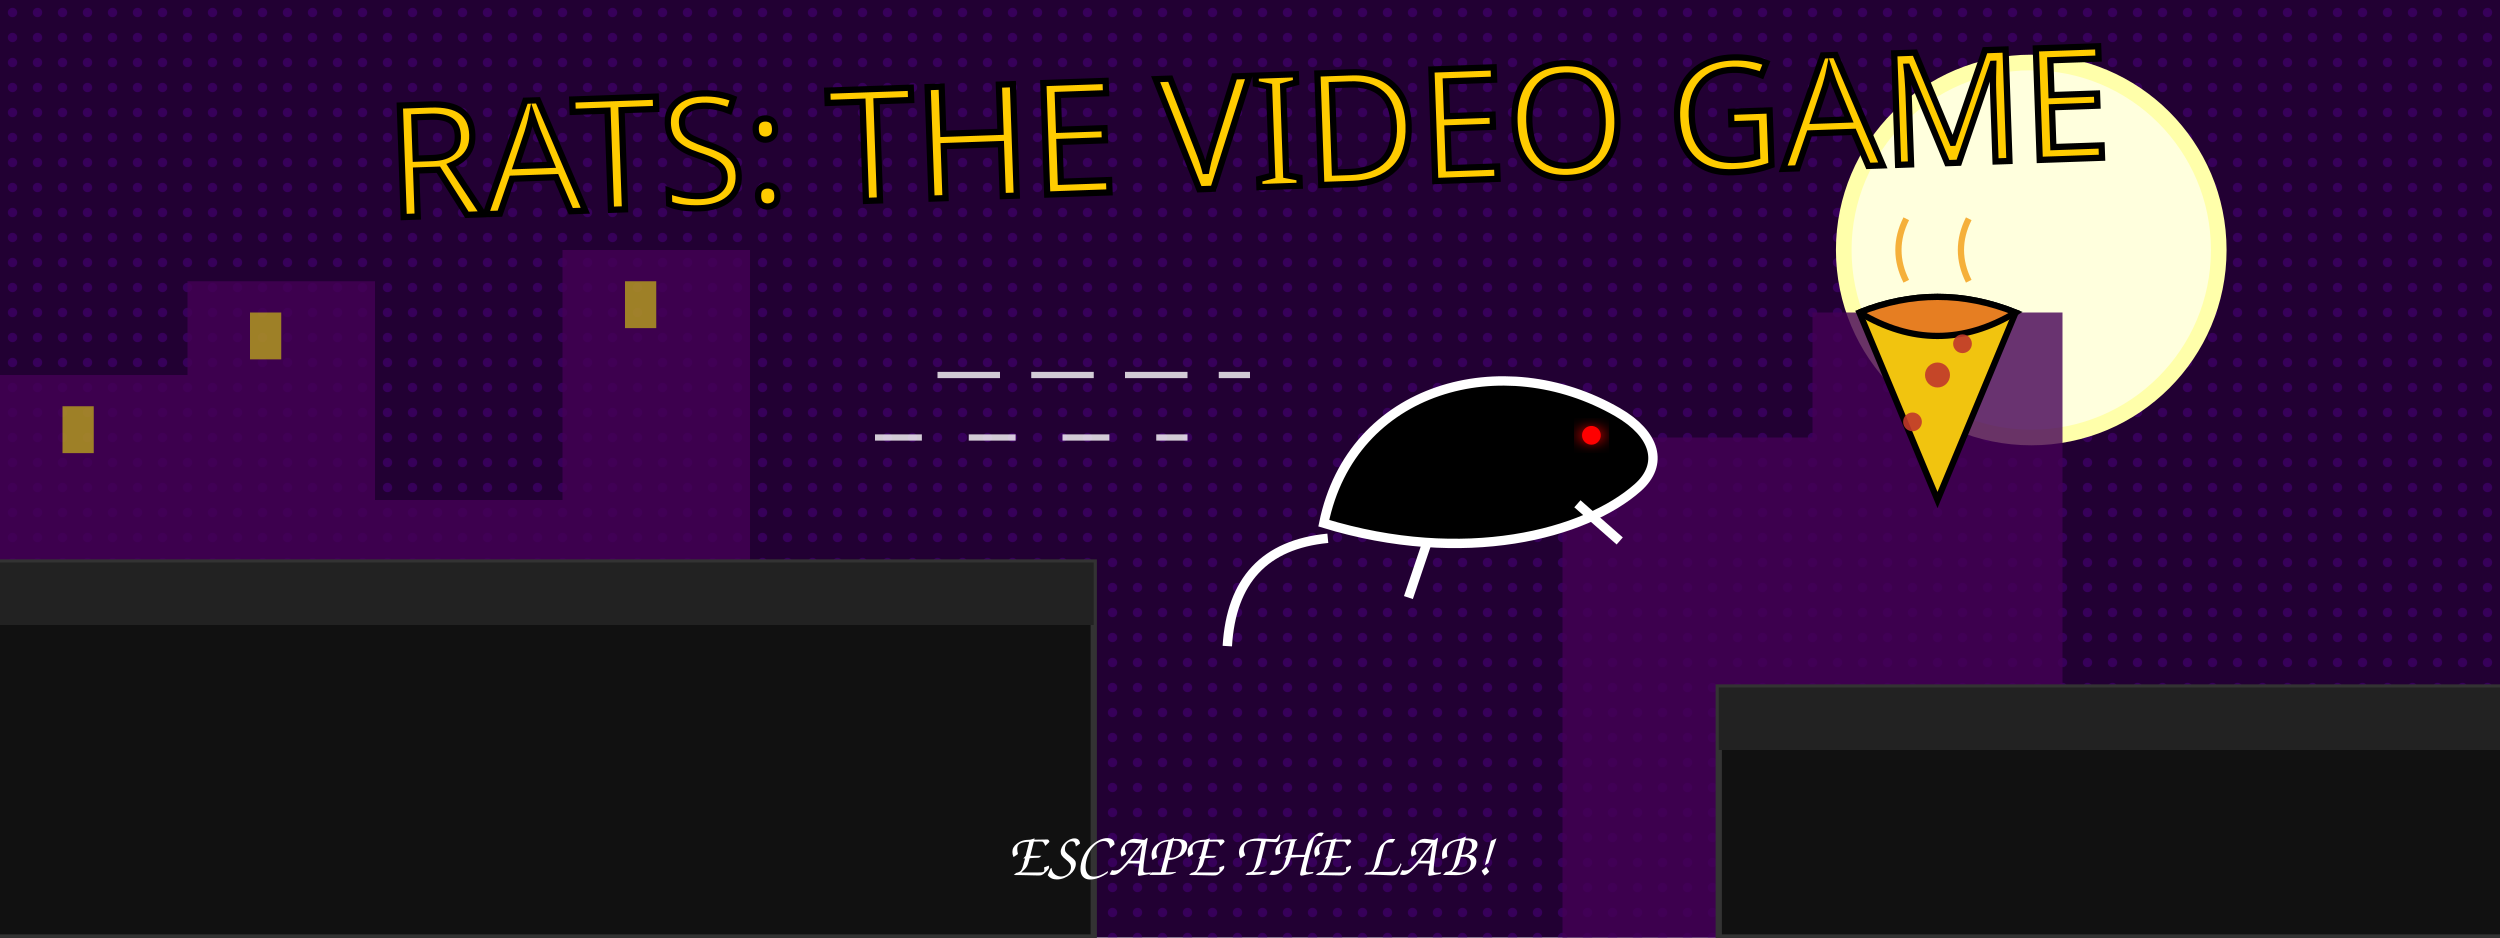
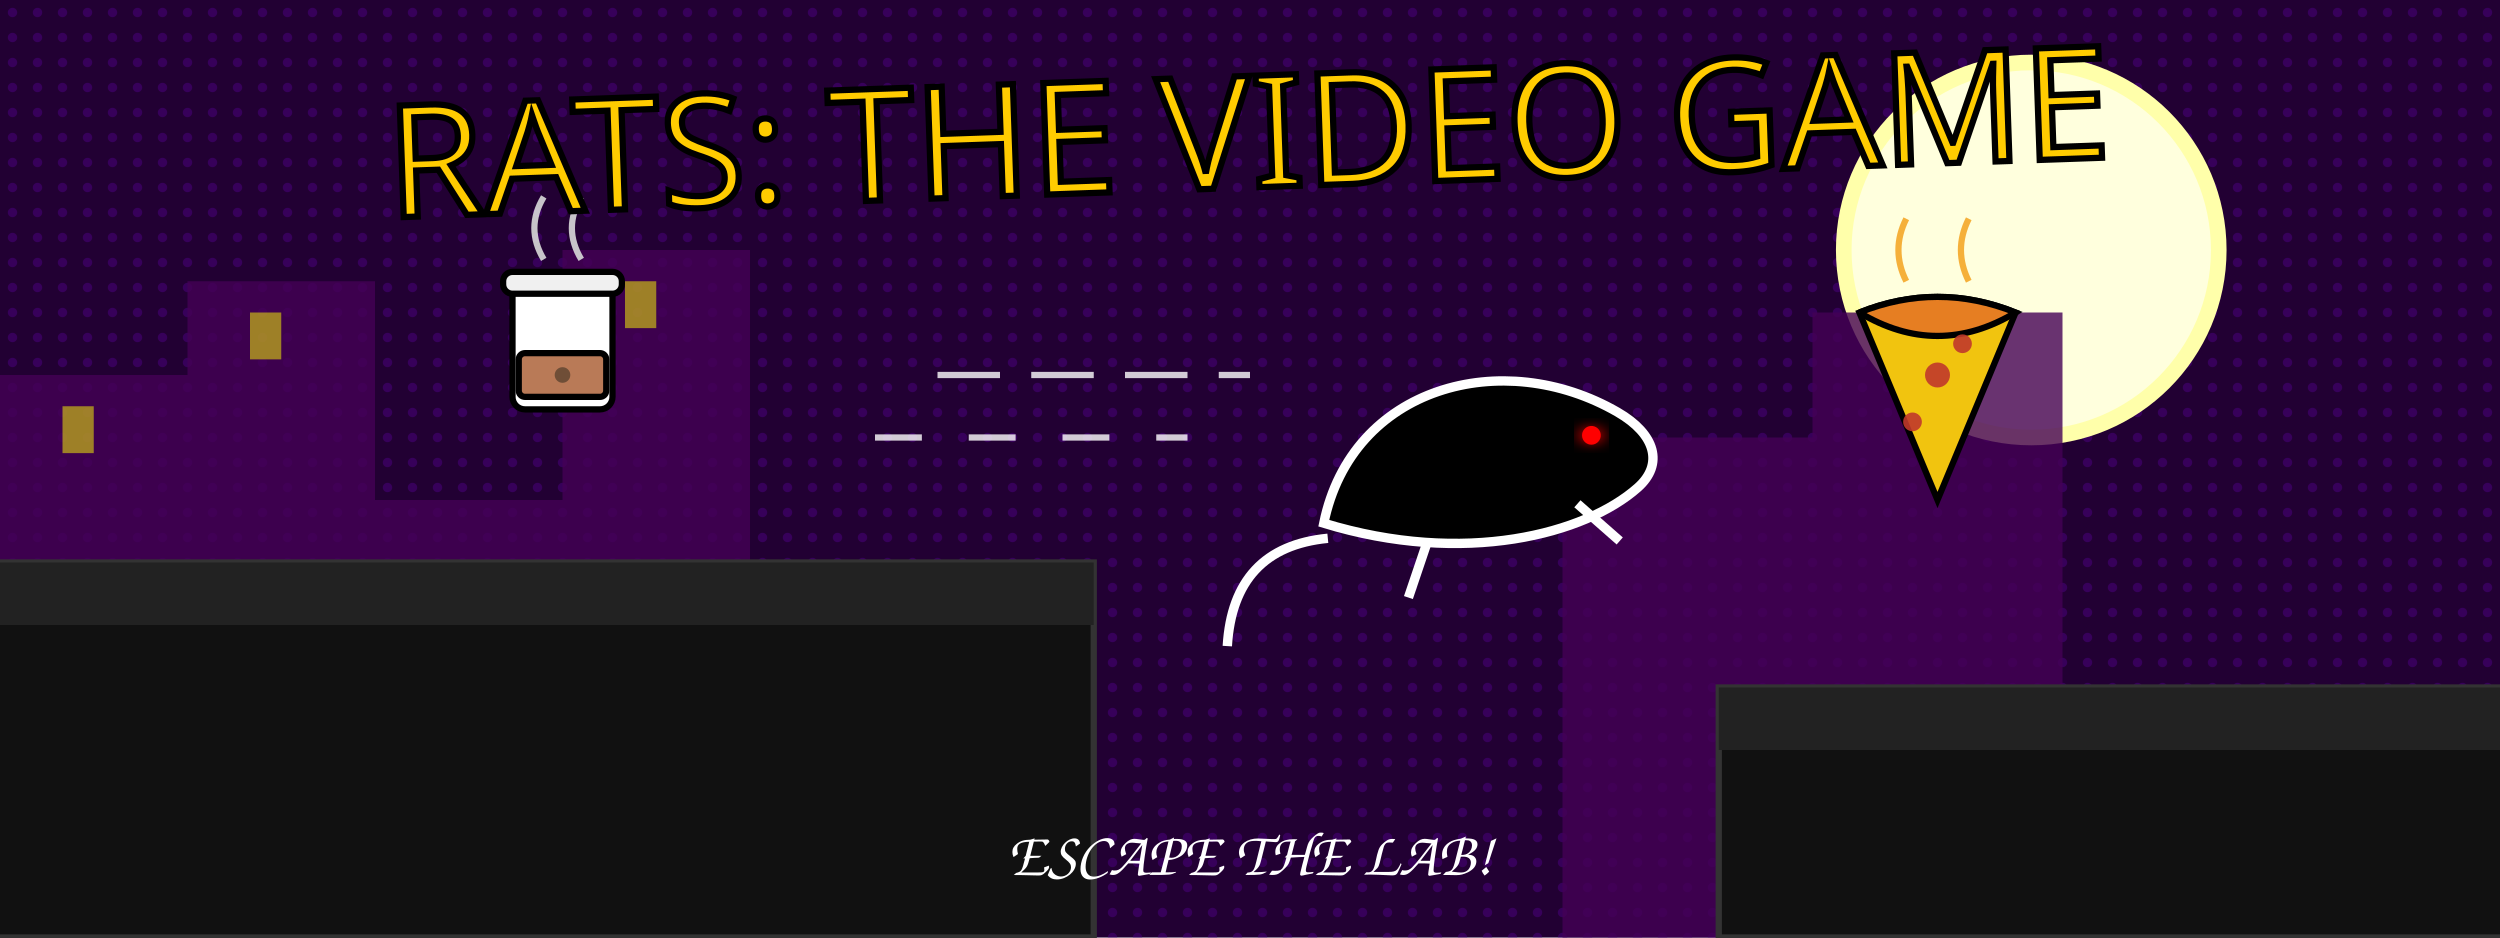
<svg xmlns="http://www.w3.org/2000/svg" width="800" height="300" viewBox="0 0 800 300" style="background-color: #1a0b2e;">
  <defs>
    <pattern id="sky-halftone" x="0" y="0" width="8" height="8" patternUnits="userSpaceOnUse">
      <circle cx="4" cy="4" r="1.5" fill="#4b0082" opacity="0.5" />
    </pattern>
    <filter id="glow">
      <feGaussianBlur stdDeviation="2.5" result="coloredBlur" />
      <feMerge>
        <feMergeNode in="coloredBlur" />
        <feMergeNode in="SourceGraphic" />
      </feMerge>
    </filter>
  </defs>
  <rect width="800" height="300" fill="#220033" />
  <rect width="800" height="300" fill="url(#sky-halftone)" />
  <circle cx="650" cy="80" r="60" fill="#ffffdd" stroke="#ffffaa" stroke-width="5" />
  <path d="M0 300 L0 120 L60 120 L60 90 L120 90 L120 160 L180 160 L180 80 L240 80 L240 300 Z" fill="#440055" stroke="none" opacity="0.8" />
  <path d="M500 300 L500 140 L580 140 L580 100 L660 100 L660 300 Z" fill="#440055" stroke="none" opacity="0.8" />
  <rect x="20" y="130" width="10" height="15" fill="#ffff00" opacity="0.5" />
  <rect x="80" y="100" width="10" height="15" fill="#ffff00" opacity="0.5" />
  <rect x="200" y="90" width="10" height="15" fill="#ffff00" opacity="0.5" />
  <path d="M-50 300 L-50 180 L350 180 L350 300 Z" fill="#111" stroke="#333" stroke-width="2" />
  <rect x="0" y="180" width="350" height="20" fill="#222" />
  <path d="M550 300 L550 220 L850 220 L850 300 Z" fill="#111" stroke="#333" stroke-width="2" />
  <rect x="550" y="220" width="300" height="20" fill="#222" />
  <path d="M300 120 L400 120" stroke="white" stroke-width="2" opacity="0.8" stroke-dasharray="20,10">
    <animate attributeName="stroke-dashoffset" from="30" to="0" dur="0.5s" repeatCount="indefinite" />
  </path>
  <path d="M280 140 L380 140" stroke="white" stroke-width="2" opacity="0.8" stroke-dasharray="15,15">
    <animate attributeName="stroke-dashoffset" from="30" to="0" dur="0.4s" repeatCount="indefinite" />
  </path>
  <g transform="translate(450, 150) rotate(-15)">
    <path d="M-30 10 C-10 -30, 40 -30, 70 0 C 80 10, 80 20, 70 25 C 50 35, 10 35, -30 10 Z" fill="black" stroke="white" stroke-width="3" />
    <path d="M-30 15 Q-60 10, -70 40" fill="none" stroke="white" stroke-width="3" />
    <path d="M0 25 L-10 40" stroke="white" stroke-width="3" fill="none" />
    <path d="M50 25 L60 40" stroke="white" stroke-width="3" fill="none" />
    <circle cx="60" cy="5" r="3" fill="#ff0000" filter="url(#glow)">
      <animate attributeName="opacity" values="1;0.5;1" dur="0.2s" repeatCount="indefinite" />
    </circle>
  </g>
  <g transform="translate(620, 130)">
    <animateTransform attributeName="transform" type="translate" values="620,130; 620,120; 620,130" dur="2s" repeatCount="indefinite" />
    <path d="M-10 -40 Q-15 -50 -10 -60" fill="none" stroke="#f39c12" stroke-width="2" opacity="0.8">
      <animate attributeName="d" values="M-10 -40 Q-15 -50 -10 -60; M-10 -40 Q-5 -50 -10 -60; M-10 -40 Q-15 -50 -10 -60" dur="1s" repeatCount="indefinite" />
    </path>
    <path d="M10 -40 Q5 -50 10 -60" fill="none" stroke="#f39c12" stroke-width="2" opacity="0.8">
      <animate attributeName="d" values="M10 -40 Q5 -50 10 -60; M10 -40 Q15 -50 10 -60; M10 -40 Q5 -50 10 -60" dur="1.2s" repeatCount="indefinite" />
    </path>
    <path d="M-25 -30 Q0 -40 25 -30 L0 30 Z" fill="#f1c40f" stroke="black" stroke-width="2" />
    <path d="M-25 -30 Q0 -40 25 -30 Q0 -15 -25 -30" fill="#e67e22" stroke="black" stroke-width="2" />
    <circle cx="0" cy="-10" r="4" fill="#c0392b" stroke="none" opacity="0.9" />
    <circle cx="-8" cy="5" r="3" fill="#c0392b" stroke="none" opacity="0.9" />
    <circle cx="8" cy="-20" r="3" fill="#c0392b" stroke="none" opacity="0.9" />
  </g>
+   <g transform="translate(180, 125)">
+     <animateTransform attributeName="transform" type="translate" values="180,125; 180,116; 180,125" dur="2.2s" repeatCount="indefinite" />
+     <path d="M-6 -42 Q-12 -52 -6 -62" fill="none" stroke="#d9d9d9" stroke-width="2" opacity="0.9">
+       <animate attributeName="d" values="M-6 -42 Q-12 -52 -6 -62; M-6 -42 Q0 -52 -6 -62; M-6 -42 Q-12 -52 -6 -62" dur="1.1s" repeatCount="indefinite" />
+     </path>
+     <path d="M6 -42 Q0 -52 6 -62" fill="none" stroke="#d9d9d9" stroke-width="2" opacity="0.9">
+       <animate attributeName="d" values="M6 -42 Q0 -52 6 -62; M6 -42 Q12 -52 6 -62; M6 -42 Q0 -52 6 -62" dur="1.3s" repeatCount="indefinite" />
+     </path>
+     <rect x="-16" y="-34" width="32" height="40" rx="4" fill="#ffffff" stroke="black" stroke-width="2" />
+     <rect x="-19" y="-38" width="38" height="7" rx="3" fill="#f0f0f0" stroke="black" stroke-width="2" />
+     <rect x="-14" y="-12" width="28" height="14" rx="2" fill="#b97a57" stroke="black" stroke-width="2" />
+     <circle cx="0" cy="-5" r="2.5" fill="#6f4e37" stroke="none" />
+   </g>
  <text x="400" y="60" font-family="Impact, sans-serif" font-size="50" fill="#ffcc00" stroke="black" stroke-width="2" text-anchor="middle" transform="rotate(-2 400 60)">RATS: THE VIDEO GAME</text>
  <text x="400" y="280" font-family="Comic Sans MS, cursive, sans-serif" font-size="20" fill="white" text-anchor="middle">ESCAPE THE LAB!</text>
</svg>
